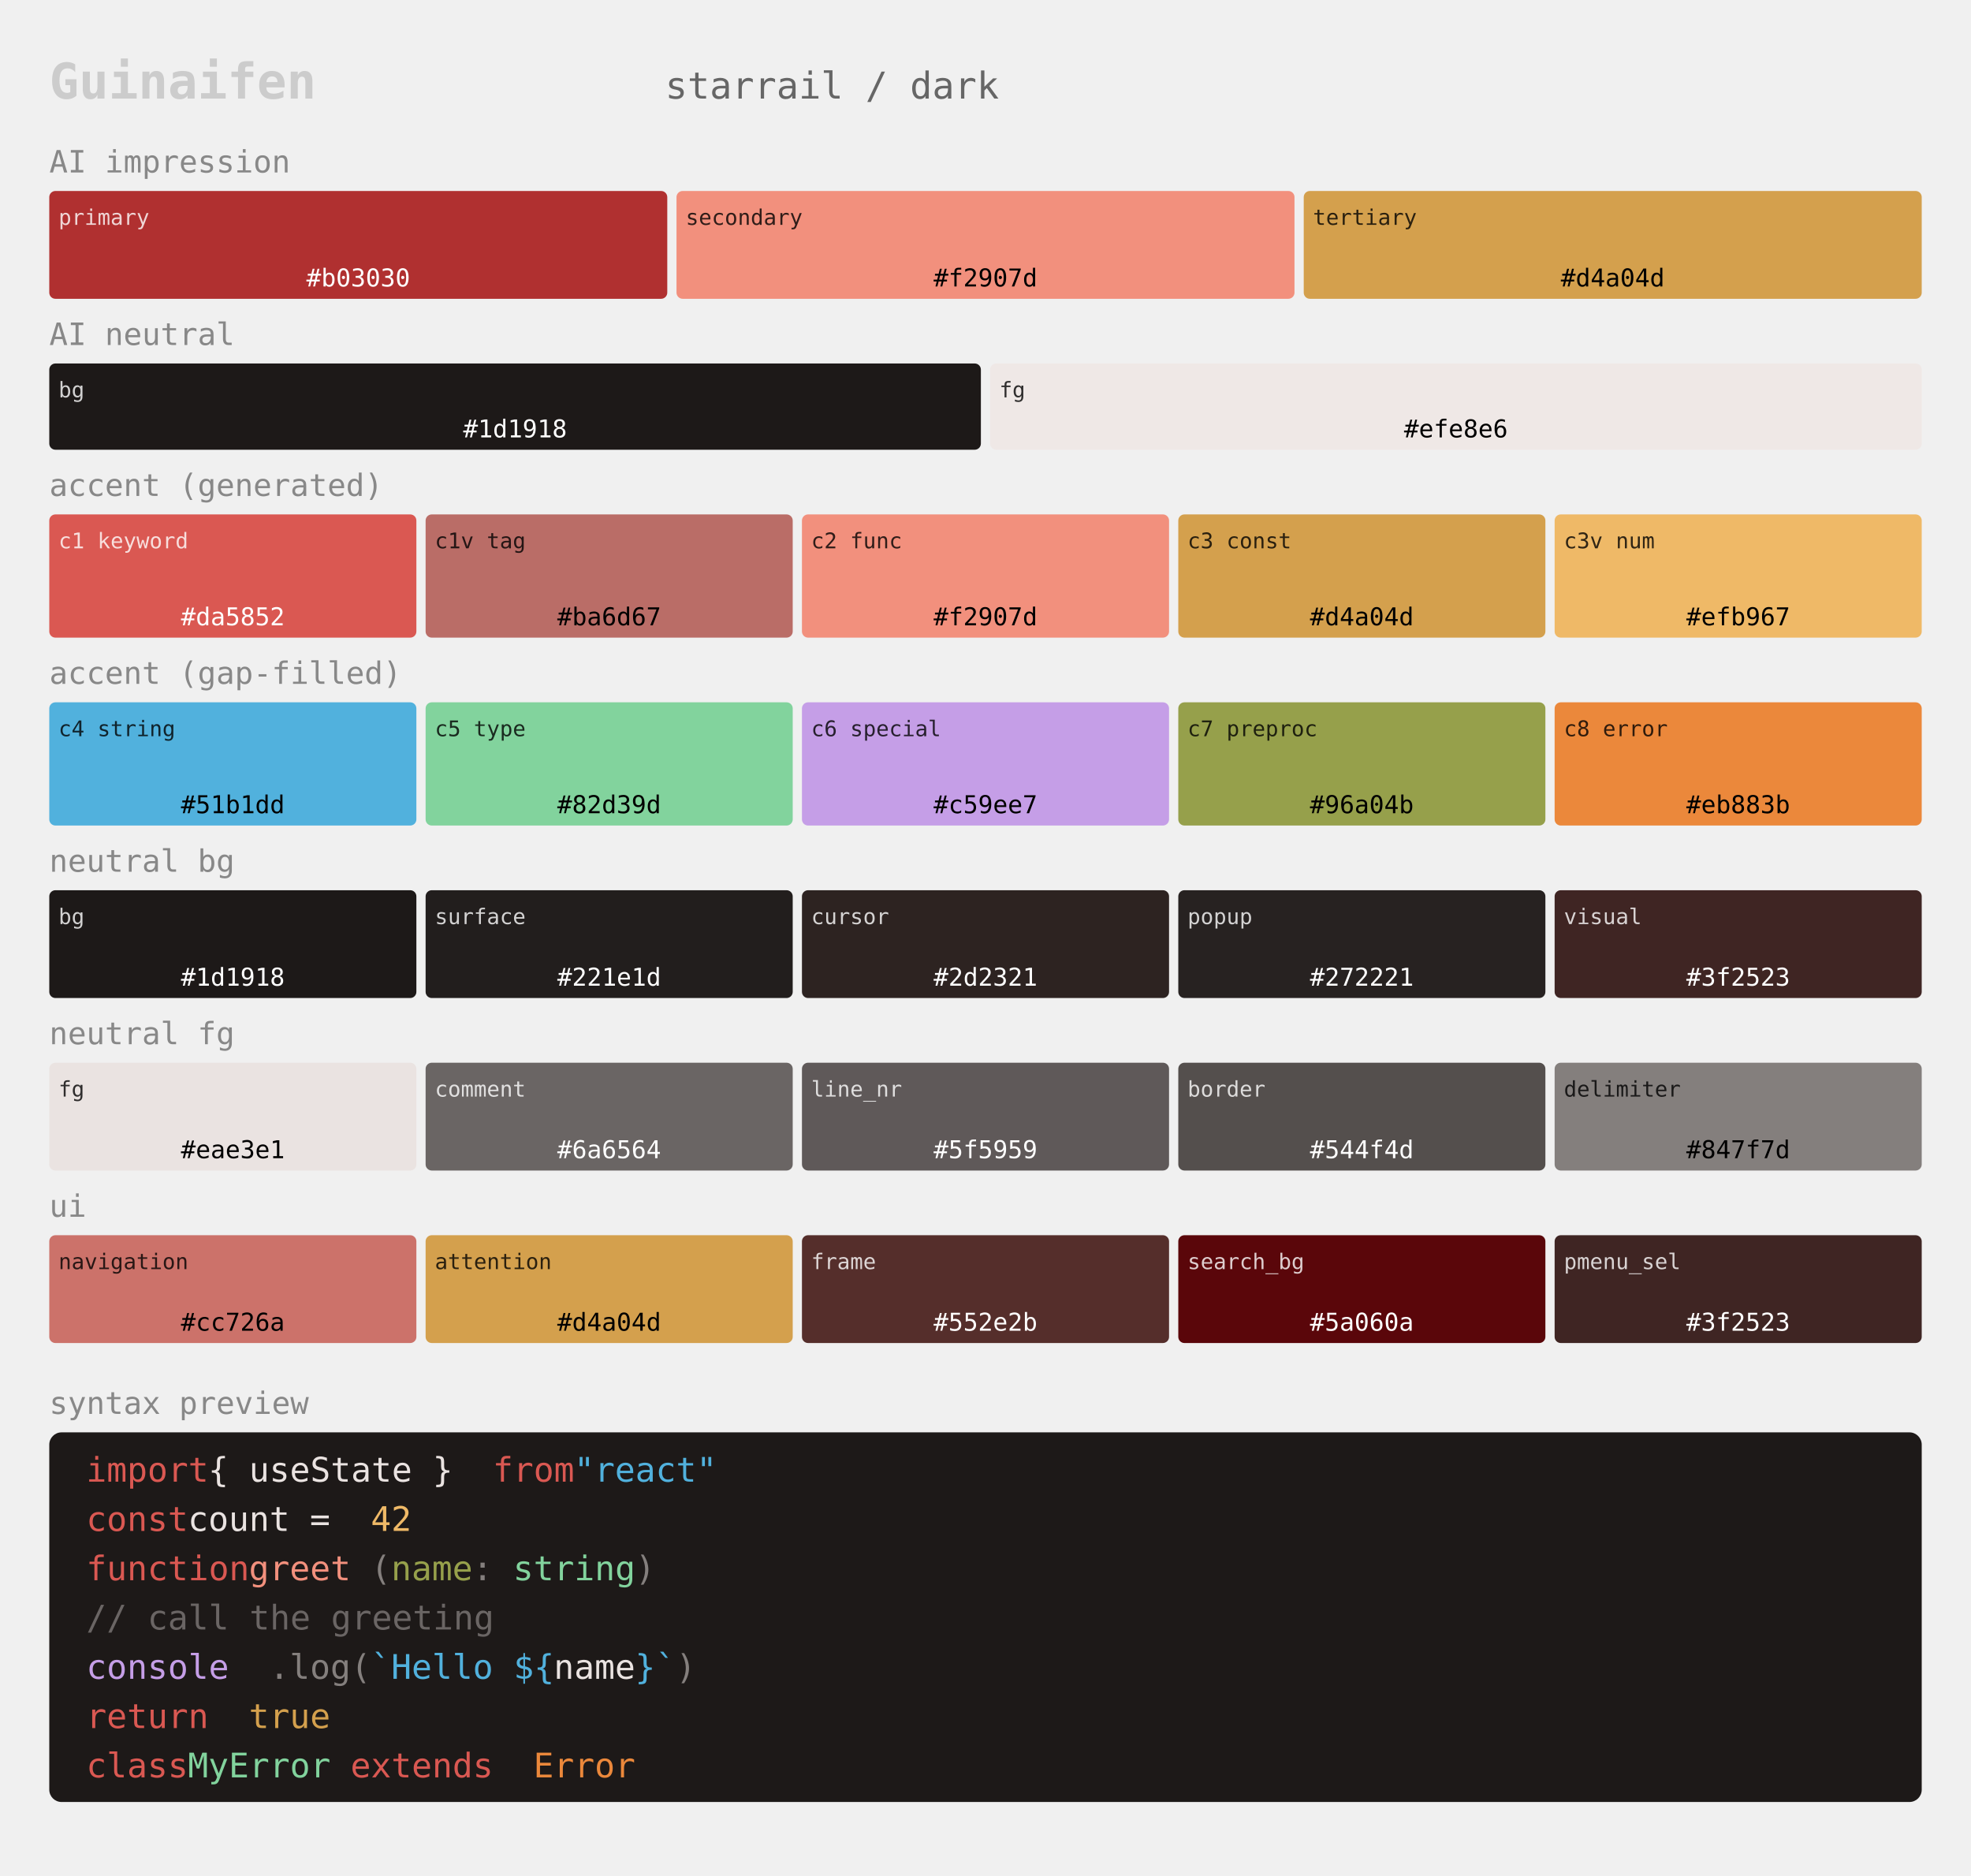
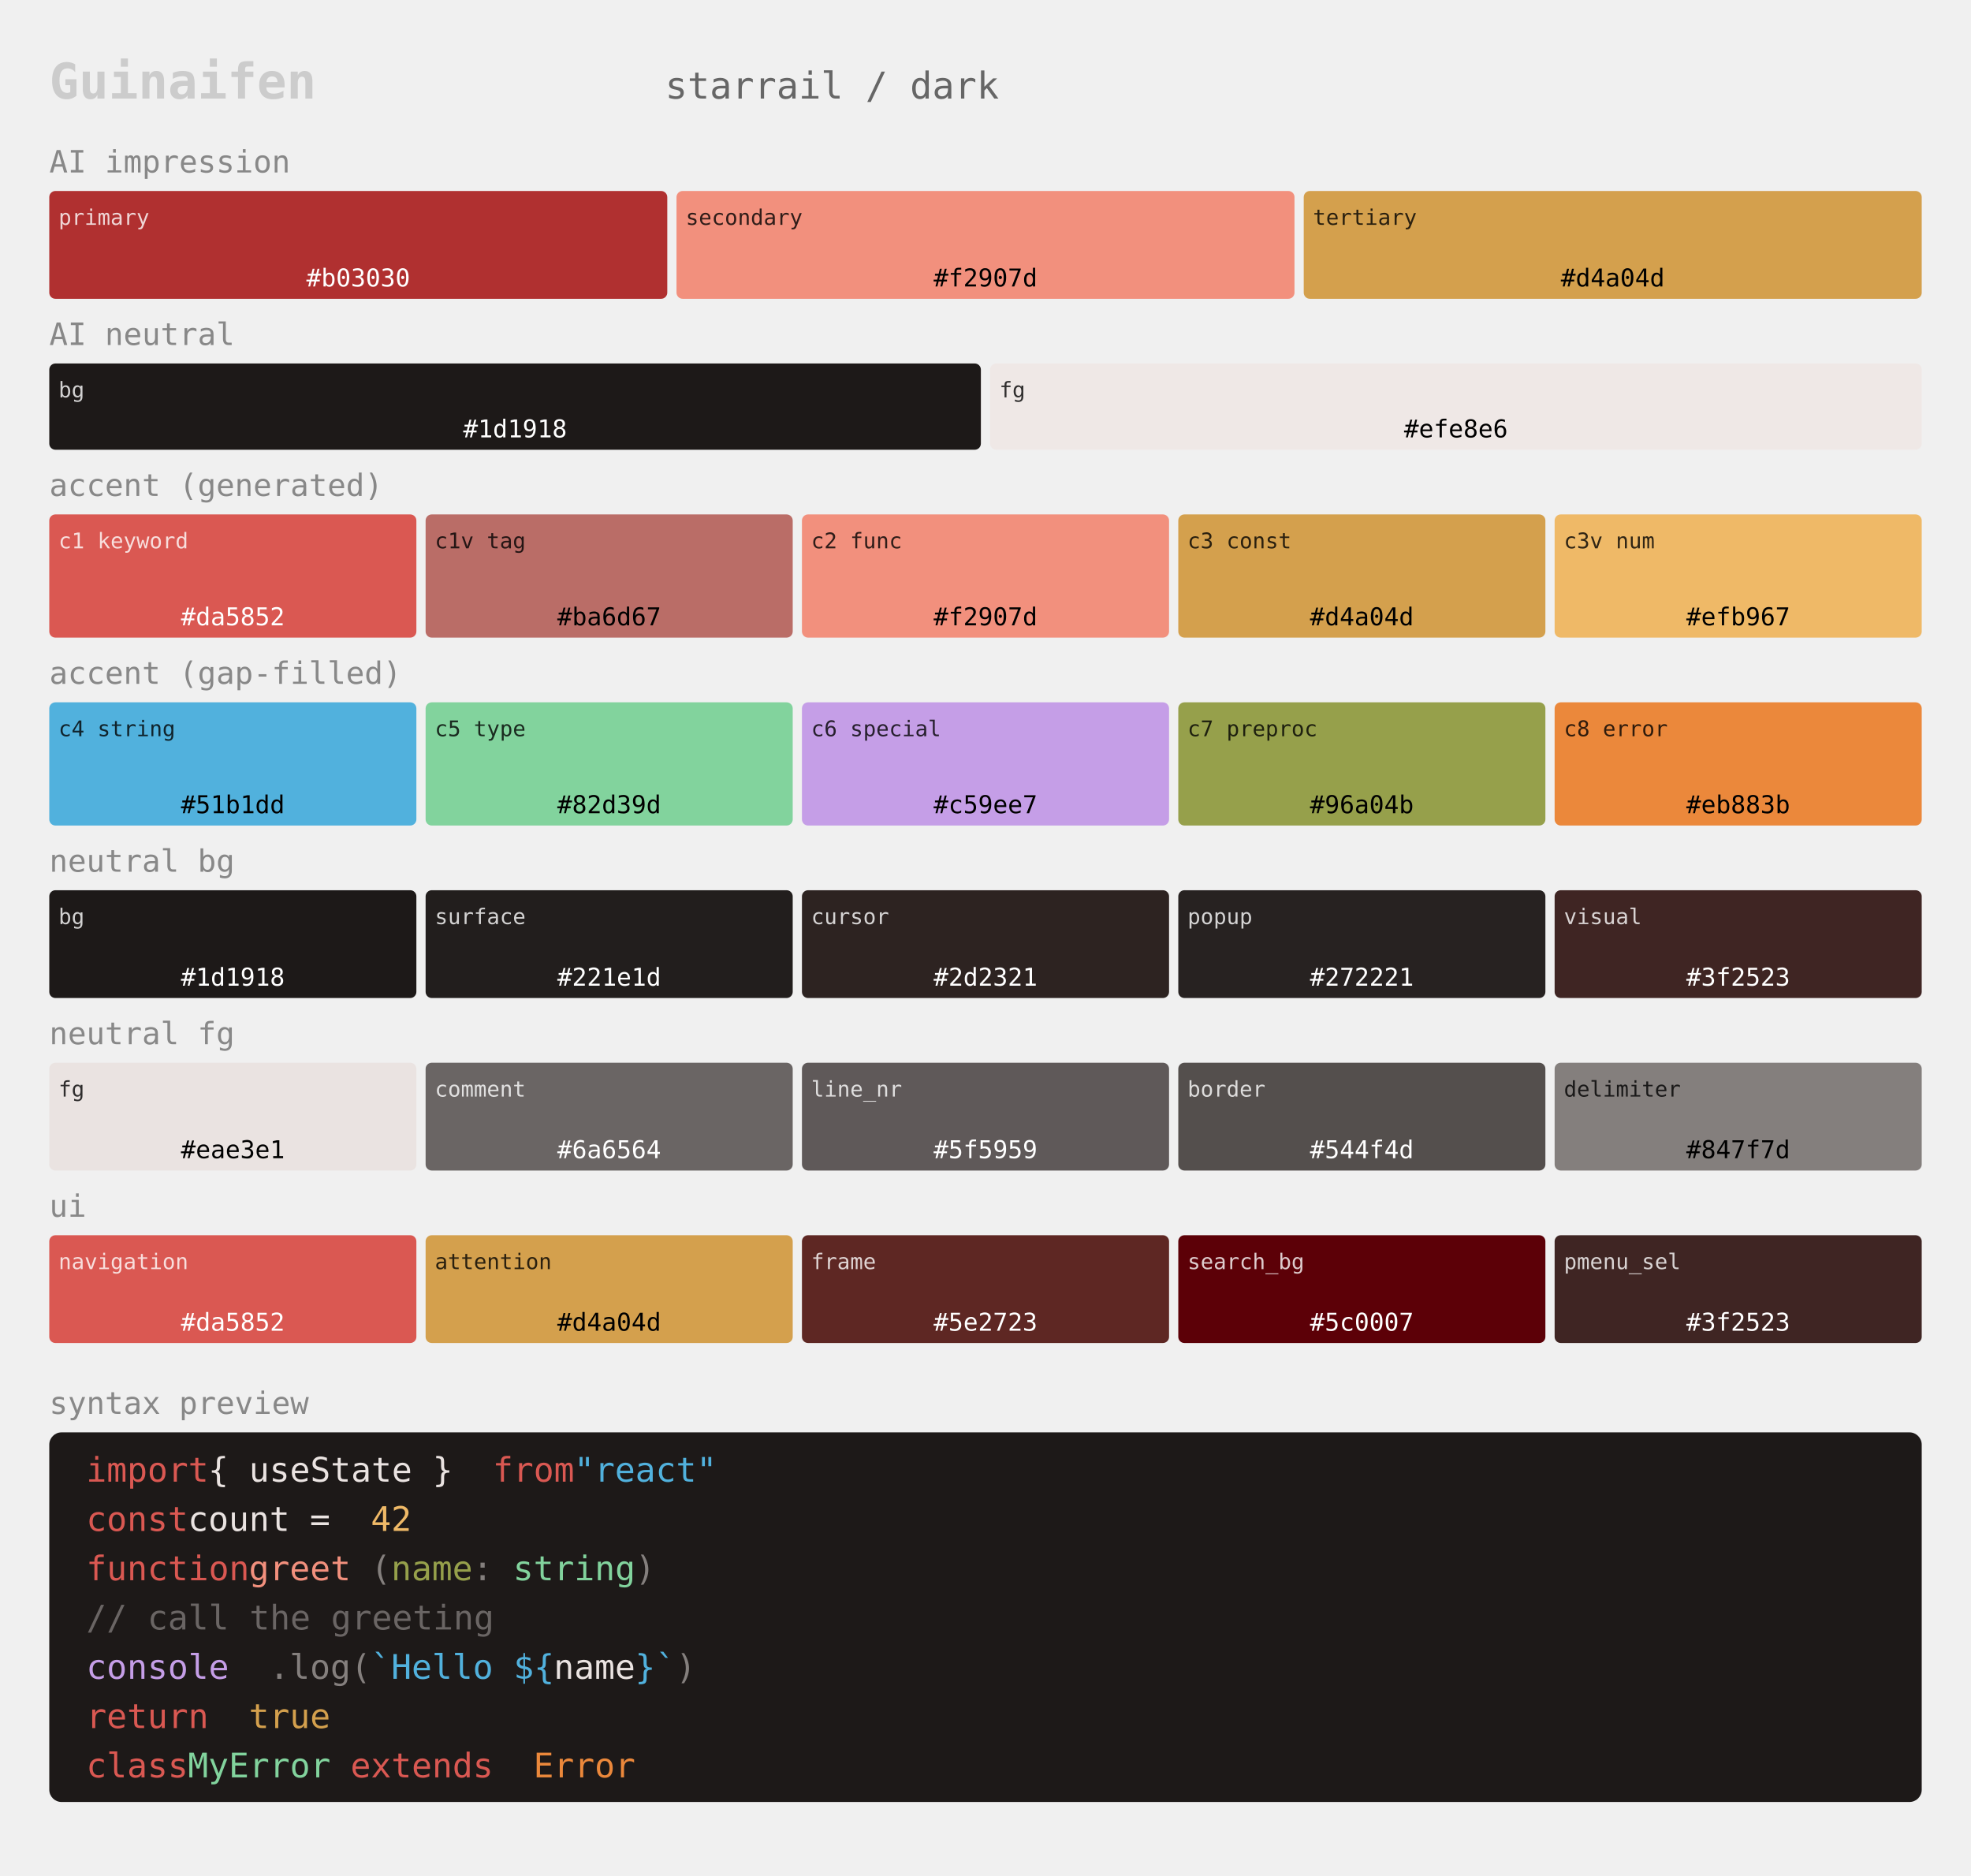
<svg xmlns="http://www.w3.org/2000/svg" width="640" height="609" style="background:#0a0a0a; font-family:ui-monospace,monospace;">
  <text x="16" y="32" fill="#ccc" font-size="16" font-weight="bold">Guinaifen</text>
  <text x="216" y="32" fill="#666" font-size="12">starrail / dark</text>
  <text x="16" y="56" fill="#888" font-size="10">AI impression</text>
  <rect x="16" y="62" width="200.667" height="35" fill="#b03030" rx="2" />
  <text x="19" y="73" fill="#ffffff" font-size="7" opacity="0.8">primary</text>
  <text x="116.333" y="93" fill="#ffffff" font-size="8" text-anchor="middle">#b03030</text>
  <rect x="219.667" y="62" width="200.667" height="35" fill="#f2907d" rx="2" />
  <text x="222.667" y="73" fill="#000000" font-size="7" opacity="0.8">secondary</text>
  <text x="320" y="93" fill="#000000" font-size="8" text-anchor="middle">#f2907d</text>
  <rect x="423.333" y="62" width="200.667" height="35" fill="#d4a04d" rx="2" />
  <text x="426.333" y="73" fill="#000000" font-size="7" opacity="0.8">tertiary</text>
  <text x="523.667" y="93" fill="#000000" font-size="8" text-anchor="middle">#d4a04d</text>
  <text x="16" y="112" fill="#888" font-size="10">AI neutral</text>
  <rect x="16" y="118" width="302.5" height="28" fill="#1d1918" rx="2" />
  <text x="19" y="129" fill="#ffffff" font-size="7" opacity="0.8">bg</text>
  <text x="167.25" y="142" fill="#ffffff" font-size="8" text-anchor="middle">#1d1918</text>
  <rect x="321.5" y="118" width="302.5" height="28" fill="#efe8e6" rx="2" />
  <text x="324.5" y="129" fill="#000000" font-size="7" opacity="0.8">fg</text>
  <text x="472.75" y="142" fill="#000000" font-size="8" text-anchor="middle">#efe8e6</text>
  <text x="16" y="161" fill="#888" font-size="10">accent (generated)</text>
  <rect x="16" y="167" width="119.2" height="40" fill="#da5852" rx="2" />
  <text x="19" y="178" fill="#ffffff" font-size="7" opacity="0.8">c1 keyword</text>
  <text x="75.6" y="203" fill="#ffffff" font-size="8" text-anchor="middle">#da5852</text>
  <rect x="138.2" y="167" width="119.2" height="40" fill="#ba6d67" rx="2" />
  <text x="141.2" y="178" fill="#000000" font-size="7" opacity="0.8">c1v tag</text>
  <text x="197.8" y="203" fill="#000000" font-size="8" text-anchor="middle">#ba6d67</text>
  <rect x="260.4" y="167" width="119.2" height="40" fill="#f2907d" rx="2" />
  <text x="263.4" y="178" fill="#000000" font-size="7" opacity="0.8">c2 func</text>
  <text x="320" y="203" fill="#000000" font-size="8" text-anchor="middle">#f2907d</text>
  <rect x="382.6" y="167" width="119.2" height="40" fill="#d4a04d" rx="2" />
  <text x="385.6" y="178" fill="#000000" font-size="7" opacity="0.8">c3 const</text>
  <text x="442.2" y="203" fill="#000000" font-size="8" text-anchor="middle">#d4a04d</text>
  <rect x="504.8" y="167" width="119.2" height="40" fill="#efb967" rx="2" />
  <text x="507.8" y="178" fill="#000000" font-size="7" opacity="0.8">c3v num</text>
  <text x="564.4" y="203" fill="#000000" font-size="8" text-anchor="middle">#efb967</text>
  <text x="16" y="222" fill="#888" font-size="10">accent (gap-filled)</text>
  <rect x="16" y="228" width="119.2" height="40" fill="#51b1dd" rx="2" />
  <text x="19" y="239" fill="#000000" font-size="7" opacity="0.8">c4 string</text>
  <text x="75.6" y="264" fill="#000000" font-size="8" text-anchor="middle">#51b1dd</text>
  <rect x="138.2" y="228" width="119.2" height="40" fill="#82d39d" rx="2" />
  <text x="141.2" y="239" fill="#000000" font-size="7" opacity="0.8">c5 type</text>
  <text x="197.8" y="264" fill="#000000" font-size="8" text-anchor="middle">#82d39d</text>
  <rect x="260.4" y="228" width="119.2" height="40" fill="#c59ee7" rx="2" />
  <text x="263.4" y="239" fill="#000000" font-size="7" opacity="0.8">c6 special</text>
  <text x="320" y="264" fill="#000000" font-size="8" text-anchor="middle">#c59ee7</text>
  <rect x="382.6" y="228" width="119.2" height="40" fill="#96a04b" rx="2" />
  <text x="385.6" y="239" fill="#000000" font-size="7" opacity="0.8">c7 preproc</text>
  <text x="442.2" y="264" fill="#000000" font-size="8" text-anchor="middle">#96a04b</text>
  <rect x="504.8" y="228" width="119.2" height="40" fill="#eb883b" rx="2" />
  <text x="507.8" y="239" fill="#000000" font-size="7" opacity="0.8">c8 error</text>
  <text x="564.4" y="264" fill="#000000" font-size="8" text-anchor="middle">#eb883b</text>
  <text x="16" y="283" fill="#888" font-size="10">neutral bg</text>
  <rect x="16" y="289" width="119.2" height="35" fill="#1d1918" rx="2" />
  <text x="19" y="300" fill="#ffffff" font-size="7" opacity="0.8">bg</text>
  <text x="75.6" y="320" fill="#ffffff" font-size="8" text-anchor="middle">#1d1918</text>
  <rect x="138.2" y="289" width="119.2" height="35" fill="#221e1d" rx="2" />
  <text x="141.2" y="300" fill="#ffffff" font-size="7" opacity="0.8">surface</text>
  <text x="197.8" y="320" fill="#ffffff" font-size="8" text-anchor="middle">#221e1d</text>
  <rect x="260.4" y="289" width="119.2" height="35" fill="#2d2321" rx="2" />
  <text x="263.4" y="300" fill="#ffffff" font-size="7" opacity="0.8">cursor</text>
  <text x="320" y="320" fill="#ffffff" font-size="8" text-anchor="middle">#2d2321</text>
  <rect x="382.6" y="289" width="119.2" height="35" fill="#272221" rx="2" />
  <text x="385.6" y="300" fill="#ffffff" font-size="7" opacity="0.8">popup</text>
  <text x="442.2" y="320" fill="#ffffff" font-size="8" text-anchor="middle">#272221</text>
  <rect x="504.8" y="289" width="119.2" height="35" fill="#3f2523" rx="2" />
  <text x="507.8" y="300" fill="#ffffff" font-size="7" opacity="0.8">visual</text>
  <text x="564.4" y="320" fill="#ffffff" font-size="8" text-anchor="middle">#3f2523</text>
  <text x="16" y="339" fill="#888" font-size="10">neutral fg</text>
  <rect x="16" y="345" width="119.2" height="35" fill="#eae3e1" rx="2" />
  <text x="19" y="356" fill="#000000" font-size="7" opacity="0.8">fg</text>
  <text x="75.6" y="376" fill="#000000" font-size="8" text-anchor="middle">#eae3e1</text>
  <rect x="138.2" y="345" width="119.2" height="35" fill="#6a6564" rx="2" />
  <text x="141.2" y="356" fill="#ffffff" font-size="7" opacity="0.8">comment</text>
  <text x="197.8" y="376" fill="#ffffff" font-size="8" text-anchor="middle">#6a6564</text>
  <rect x="260.4" y="345" width="119.2" height="35" fill="#5f5959" rx="2" />
  <text x="263.4" y="356" fill="#ffffff" font-size="7" opacity="0.8">line_nr</text>
  <text x="320" y="376" fill="#ffffff" font-size="8" text-anchor="middle">#5f5959</text>
  <rect x="382.6" y="345" width="119.2" height="35" fill="#544f4d" rx="2" />
  <text x="385.6" y="356" fill="#ffffff" font-size="7" opacity="0.8">border</text>
  <text x="442.2" y="376" fill="#ffffff" font-size="8" text-anchor="middle">#544f4d</text>
  <rect x="504.8" y="345" width="119.2" height="35" fill="#847f7d" rx="2" />
  <text x="507.8" y="356" fill="#000000" font-size="7" opacity="0.8">delimiter</text>
  <text x="564.4" y="376" fill="#000000" font-size="8" text-anchor="middle">#847f7d</text>
  <text x="16" y="395" fill="#888" font-size="10">ui</text>
-   <rect x="16" y="401" width="119.2" height="35" fill="#cc726a" rx="2" />
-   <text x="19" y="412" fill="#000000" font-size="7" opacity="0.8">navigation</text>
-   <text x="75.6" y="432" fill="#000000" font-size="8" text-anchor="middle">#cc726a</text>
+   <rect x="16" y="401" width="119.2" height="35" fill="#da5852" rx="2" />
+   <text x="19" y="412" fill="#ffffff" font-size="7" opacity="0.8">navigation</text>
+   <text x="75.6" y="432" fill="#ffffff" font-size="8" text-anchor="middle">#da5852</text>
  <rect x="138.2" y="401" width="119.2" height="35" fill="#d4a04d" rx="2" />
  <text x="141.2" y="412" fill="#000000" font-size="7" opacity="0.8">attention</text>
  <text x="197.8" y="432" fill="#000000" font-size="8" text-anchor="middle">#d4a04d</text>
-   <rect x="260.4" y="401" width="119.2" height="35" fill="#552e2b" rx="2" />
+   <rect x="260.4" y="401" width="119.2" height="35" fill="#5e2723" rx="2" />
  <text x="263.4" y="412" fill="#ffffff" font-size="7" opacity="0.8">frame</text>
-   <text x="320" y="432" fill="#ffffff" font-size="8" text-anchor="middle">#552e2b</text>
-   <rect x="382.6" y="401" width="119.2" height="35" fill="#5a060a" rx="2" />
+   <text x="320" y="432" fill="#ffffff" font-size="8" text-anchor="middle">#5e2723</text>
+   <rect x="382.6" y="401" width="119.2" height="35" fill="#5c0007" rx="2" />
  <text x="385.6" y="412" fill="#ffffff" font-size="7" opacity="0.8">search_bg</text>
-   <text x="442.2" y="432" fill="#ffffff" font-size="8" text-anchor="middle">#5a060a</text>
+   <text x="442.2" y="432" fill="#ffffff" font-size="8" text-anchor="middle">#5c0007</text>
  <rect x="504.8" y="401" width="119.2" height="35" fill="#3f2523" rx="2" />
  <text x="507.8" y="412" fill="#ffffff" font-size="7" opacity="0.8">pmenu_sel</text>
  <text x="564.4" y="432" fill="#ffffff" font-size="8" text-anchor="middle">#3f2523</text>
  <text x="16" y="459" fill="#888" font-size="10">syntax preview</text>
  <rect x="16" y="465" width="608" height="120" fill="#1d1918" rx="4" />
  <text x="28" y="481" fill="#da5852" font-size="11" font-family="monospace">import</text>
  <text x="67.6" y="481" fill="#eae3e1" font-size="11" font-family="monospace"> { useState } </text>
  <text x="160" y="481" fill="#da5852" font-size="11" font-family="monospace">from</text>
  <text x="186.4" y="481" fill="#51b1dd" font-size="11" font-family="monospace"> "react"</text>
  <text x="28" y="497" fill="#da5852" font-size="11" font-family="monospace">const</text>
  <text x="61" y="497" fill="#eae3e1" font-size="11" font-family="monospace"> count</text>
  <text x="100.6" y="497" fill="#eae3e1" font-size="11" font-family="monospace"> = </text>
  <text x="120.4" y="497" fill="#efb967" font-size="11" font-family="monospace">42</text>
  <text x="28" y="513" fill="#da5852" font-size="11" font-family="monospace">function</text>
  <text x="80.8" y="513" fill="#f2907d" font-size="11" font-family="monospace"> greet</text>
  <text x="120.4" y="513" fill="#847f7d" font-size="11" font-family="monospace">(</text>
  <text x="127" y="513" fill="#96a04b" font-size="11" font-family="monospace">name</text>
  <text x="153.4" y="513" fill="#847f7d" font-size="11" font-family="monospace">: </text>
  <text x="166.6" y="513" fill="#82d39d" font-size="11" font-family="monospace">string</text>
  <text x="206.2" y="513" fill="#847f7d" font-size="11" font-family="monospace">)</text>
  <text x="28" y="529" fill="#6a6564" font-size="11" font-family="monospace">  // call the greeting</text>
  <text x="28" y="545" fill="#c59ee7" font-size="11" font-family="monospace">  console</text>
  <text x="87.4" y="545" fill="#847f7d" font-size="11" font-family="monospace">.log(</text>
  <text x="120.4" y="545" fill="#51b1dd" font-size="11" font-family="monospace">`Hello ${</text>
  <text x="179.8" y="545" fill="#eae3e1" font-size="11" font-family="monospace">name</text>
  <text x="206.2" y="545" fill="#51b1dd" font-size="11" font-family="monospace">}`</text>
  <text x="219.4" y="545" fill="#847f7d" font-size="11" font-family="monospace">)</text>
  <text x="28" y="561" fill="#da5852" font-size="11" font-family="monospace">  return</text>
  <text x="80.8" y="561" fill="#d4a04d" font-size="11" font-family="monospace"> true</text>
  <text x="28" y="577" fill="#da5852" font-size="11" font-family="monospace">class</text>
  <text x="61" y="577" fill="#82d39d" font-size="11" font-family="monospace"> MyError</text>
  <text x="113.8" y="577" fill="#da5852" font-size="11" font-family="monospace"> extends </text>
  <text x="173.2" y="577" fill="#eb883b" font-size="11" font-family="monospace">Error</text>
</svg>
